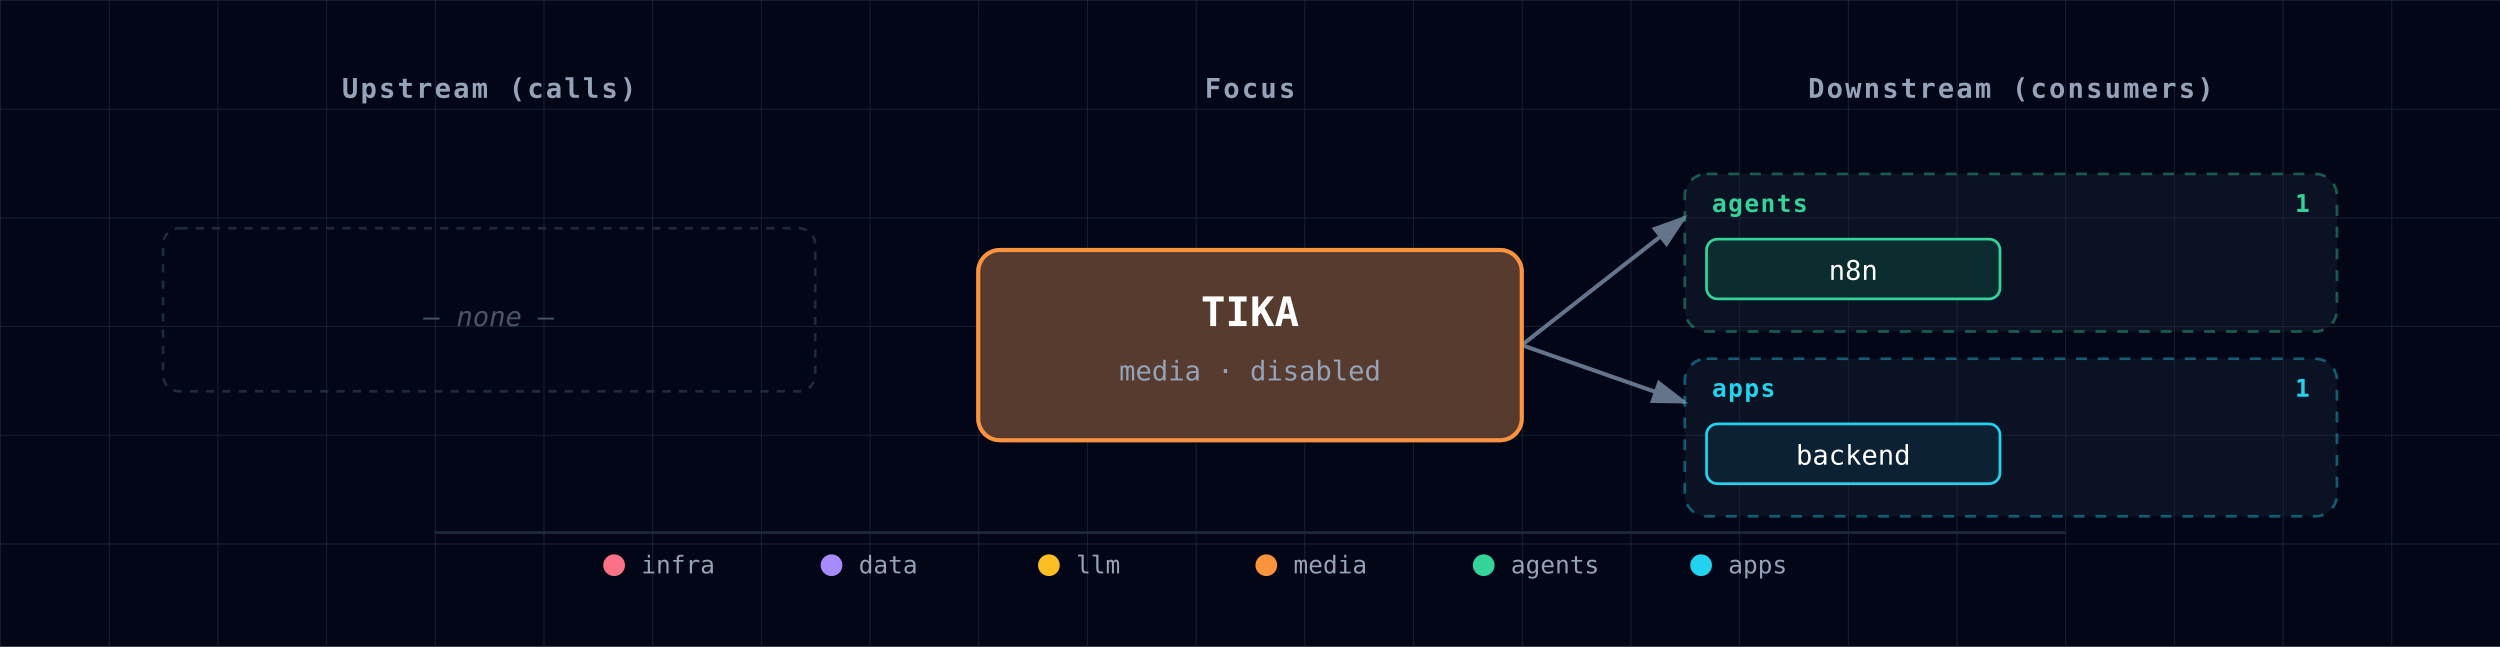
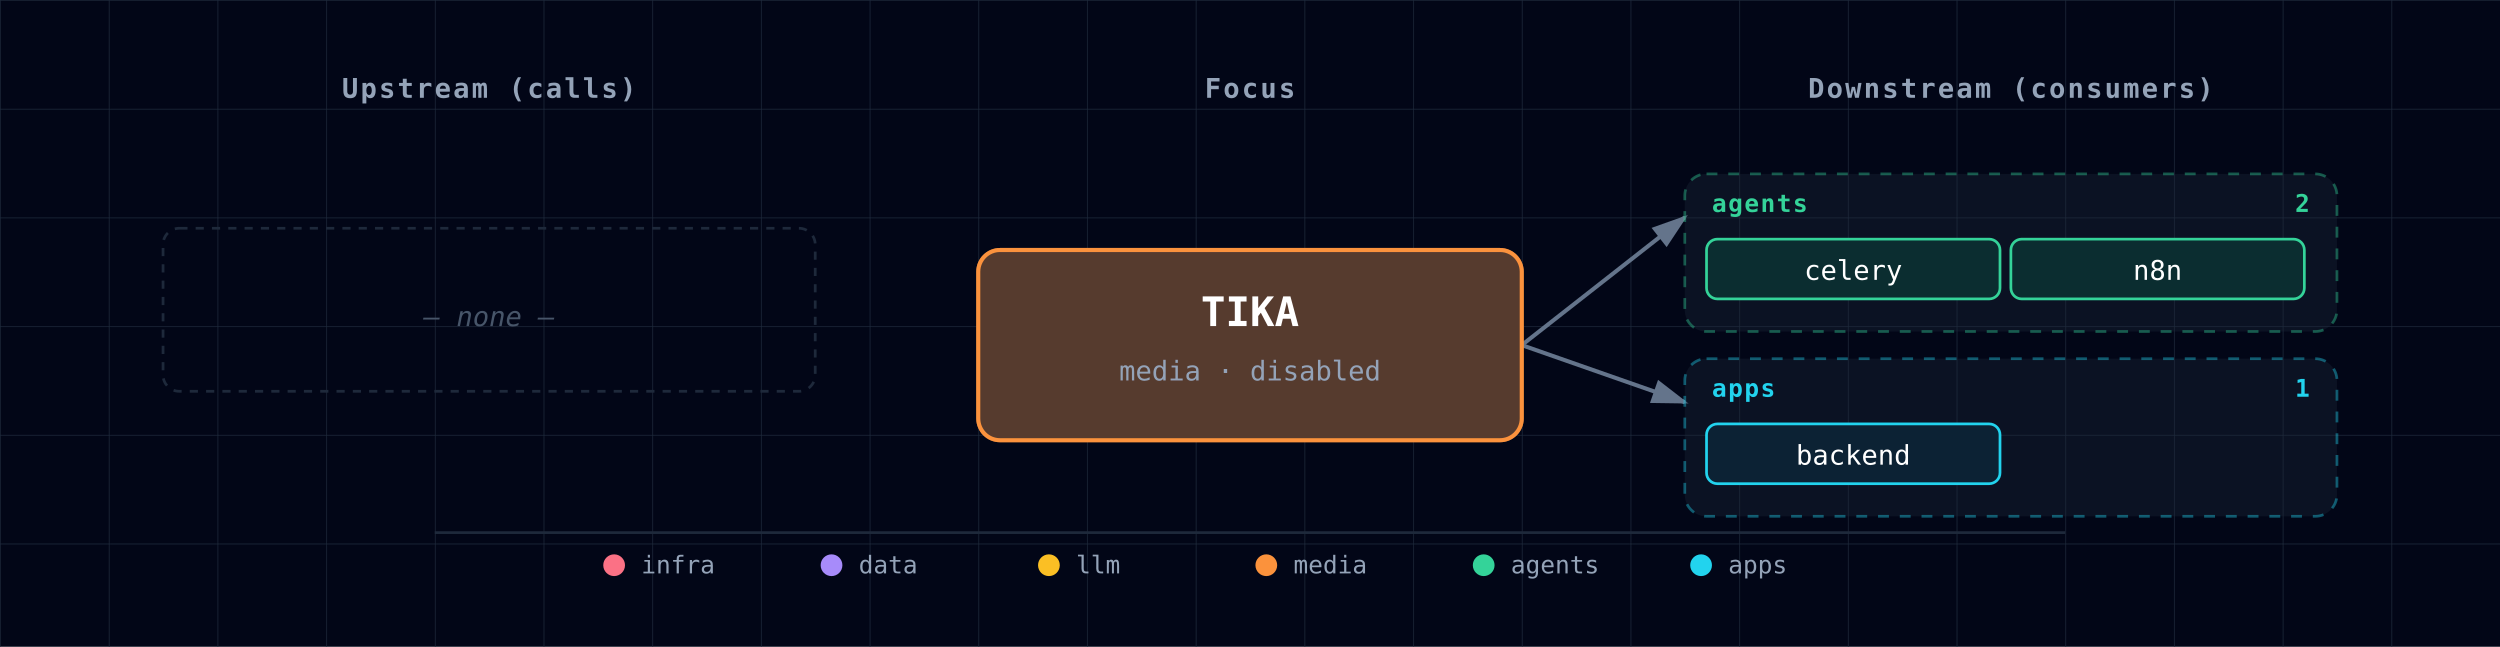
<svg xmlns="http://www.w3.org/2000/svg" viewBox="0 0 920 238" font-family="'JetBrains Mono', 'Fira Code', Menlo, Consolas, monospace">
  <defs>
    <pattern id="grid" width="40" height="40" patternUnits="userSpaceOnUse">
      <path d="M 40 0 L 0 0 0 40" fill="none" stroke="#1e293b" stroke-width="0.5" />
    </pattern>
    <marker id="arrowhead" markerWidth="9" markerHeight="6" refX="8" refY="3" orient="auto">
      <polygon points="0 0, 9 3, 0 6" fill="#64748b" />
    </marker>
    <filter id="focus-glow" x="-50%" y="-50%" width="200%" height="200%">
      <feGaussianBlur in="SourceAlpha" stdDeviation="6" />
      <feFlood flood-color="#fb923c" flood-opacity="0.6" />
      <feComposite in2="SourceAlpha" operator="in" />
      <feMerge>
        <feMergeNode />
        <feMergeNode in="SourceGraphic" />
      </feMerge>
    </filter>
  </defs>
  <rect width="920" height="238" fill="#020617" />
  <rect width="920" height="238" fill="url(#grid)" />
  <text x="180" y="36" fill="#94a3b8" font-size="10" font-weight="600" text-anchor="middle" letter-spacing="0.08em">Upstream (calls)</text>
  <text x="460" y="36" fill="#94a3b8" font-size="10" font-weight="600" text-anchor="middle" letter-spacing="0.08em">Focus</text>
  <text x="740" y="36" fill="#94a3b8" font-size="10" font-weight="600" text-anchor="middle" letter-spacing="0.08em">Downstream (consumers)</text>
  <line x1="560" y1="127" x2="620" y2="80" stroke="#64748b" stroke-width="1.5" marker-end="url(#arrowhead)" />
  <line x1="560" y1="127" x2="620" y2="148" stroke="#64748b" stroke-width="1.5" marker-end="url(#arrowhead)" />
  <g>
    <rect x="60" y="84" width="240" height="60" rx="6" fill="none" stroke="#1e293b" stroke-width="1" stroke-dasharray="3,3" />
    <text x="180" y="120" fill="#475569" font-size="10" font-style="italic" text-anchor="middle">— none —</text>
  </g>
  <g>
    <g class="cluster">
      <rect x="620" y="64" width="240" height="58" rx="8" fill="rgba(30,41,59,0.35)" stroke="#34d399" stroke-width="1" stroke-dasharray="4,4" stroke-opacity="0.4" />
      <text x="630" y="78" fill="#34d399" font-size="9" font-weight="700" text-anchor="start" style="letter-spacing:0.06em;text-transform:uppercase;">agents</text>
-       <text x="850" y="78" fill="#34d399" font-size="9" font-weight="600" text-anchor="end">1</text>
+       <text x="850" y="78" fill="#34d399" font-size="9" font-weight="600" text-anchor="end">2</text>
    </g>
    <g>
      <rect x="628" y="88" width="108" height="22" rx="4" fill="#0f172a" />
      <rect x="628" y="88" width="108" height="22" rx="4" fill="rgba(6, 78, 59, 0.4)" stroke="#34d399" stroke-width="1" />
-       <text x="682" y="103" fill="white" font-size="10" text-anchor="middle">n8n</text>
+       <text x="682" y="103" fill="white" font-size="10" text-anchor="middle">celery</text>
+     </g>
+     <g>
+       <rect x="740" y="88" width="108" height="22" rx="4" fill="#0f172a" />
+       <rect x="740" y="88" width="108" height="22" rx="4" fill="rgba(6, 78, 59, 0.4)" stroke="#34d399" stroke-width="1" />
+       <text x="794" y="103" fill="white" font-size="10" text-anchor="middle">n8n</text>
    </g>
    <g class="cluster">
      <rect x="620" y="132" width="240" height="58" rx="8" fill="rgba(30,41,59,0.35)" stroke="#22d3ee" stroke-width="1" stroke-dasharray="4,4" stroke-opacity="0.4" />
      <text x="630" y="146" fill="#22d3ee" font-size="9" font-weight="700" text-anchor="start" style="letter-spacing:0.06em;text-transform:uppercase;">apps</text>
      <text x="850" y="146" fill="#22d3ee" font-size="9" font-weight="600" text-anchor="end">1</text>
    </g>
    <g>
      <rect x="628" y="156" width="108" height="22" rx="4" fill="#0f172a" />
      <rect x="628" y="156" width="108" height="22" rx="4" fill="rgba(8, 51, 68, 0.4)" stroke="#22d3ee" stroke-width="1" />
      <text x="682" y="171" fill="white" font-size="10" text-anchor="middle">backend</text>
    </g>
  </g>
  <g class="focus" filter="url(#focus-glow)">
    <rect x="360" y="92" width="200" height="70" rx="8" fill="#0f172a" />
    <rect x="360" y="92" width="200" height="70" rx="8" fill="rgba(251, 146, 60, 0.3)" stroke="#fb923c" stroke-width="1.5" />
    <text x="460" y="120" fill="white" font-size="15" font-weight="700" text-anchor="middle">TIKA</text>
    <text x="460" y="140" fill="#94a3b8" font-size="10" text-anchor="middle">media · disabled</text>
  </g>
  <g class="legend">
    <line x1="160" y1="196" x2="760" y2="196" stroke="#1e293b" stroke-width="1" />
    <circle cx="226" cy="208" r="4" fill="#fb7185" />
    <text x="236" y="211" fill="#94a3b8" font-size="9" font-weight="400" text-anchor="start">infra</text>
    <circle cx="306" cy="208" r="4" fill="#a78bfa" />
    <text x="316" y="211" fill="#94a3b8" font-size="9" font-weight="400" text-anchor="start">data</text>
    <circle cx="386" cy="208" r="4" fill="#fbbf24" />
    <text x="396" y="211" fill="#94a3b8" font-size="9" font-weight="400" text-anchor="start">llm</text>
    <circle cx="466" cy="208" r="4" fill="#fb923c" />
    <text x="476" y="211" fill="#94a3b8" font-size="9" font-weight="400" text-anchor="start">media</text>
    <circle cx="546" cy="208" r="4" fill="#34d399" />
    <text x="556" y="211" fill="#94a3b8" font-size="9" font-weight="400" text-anchor="start">agents</text>
    <circle cx="626" cy="208" r="4" fill="#22d3ee" />
    <text x="636" y="211" fill="#94a3b8" font-size="9" font-weight="400" text-anchor="start">apps</text>
  </g>
</svg>
